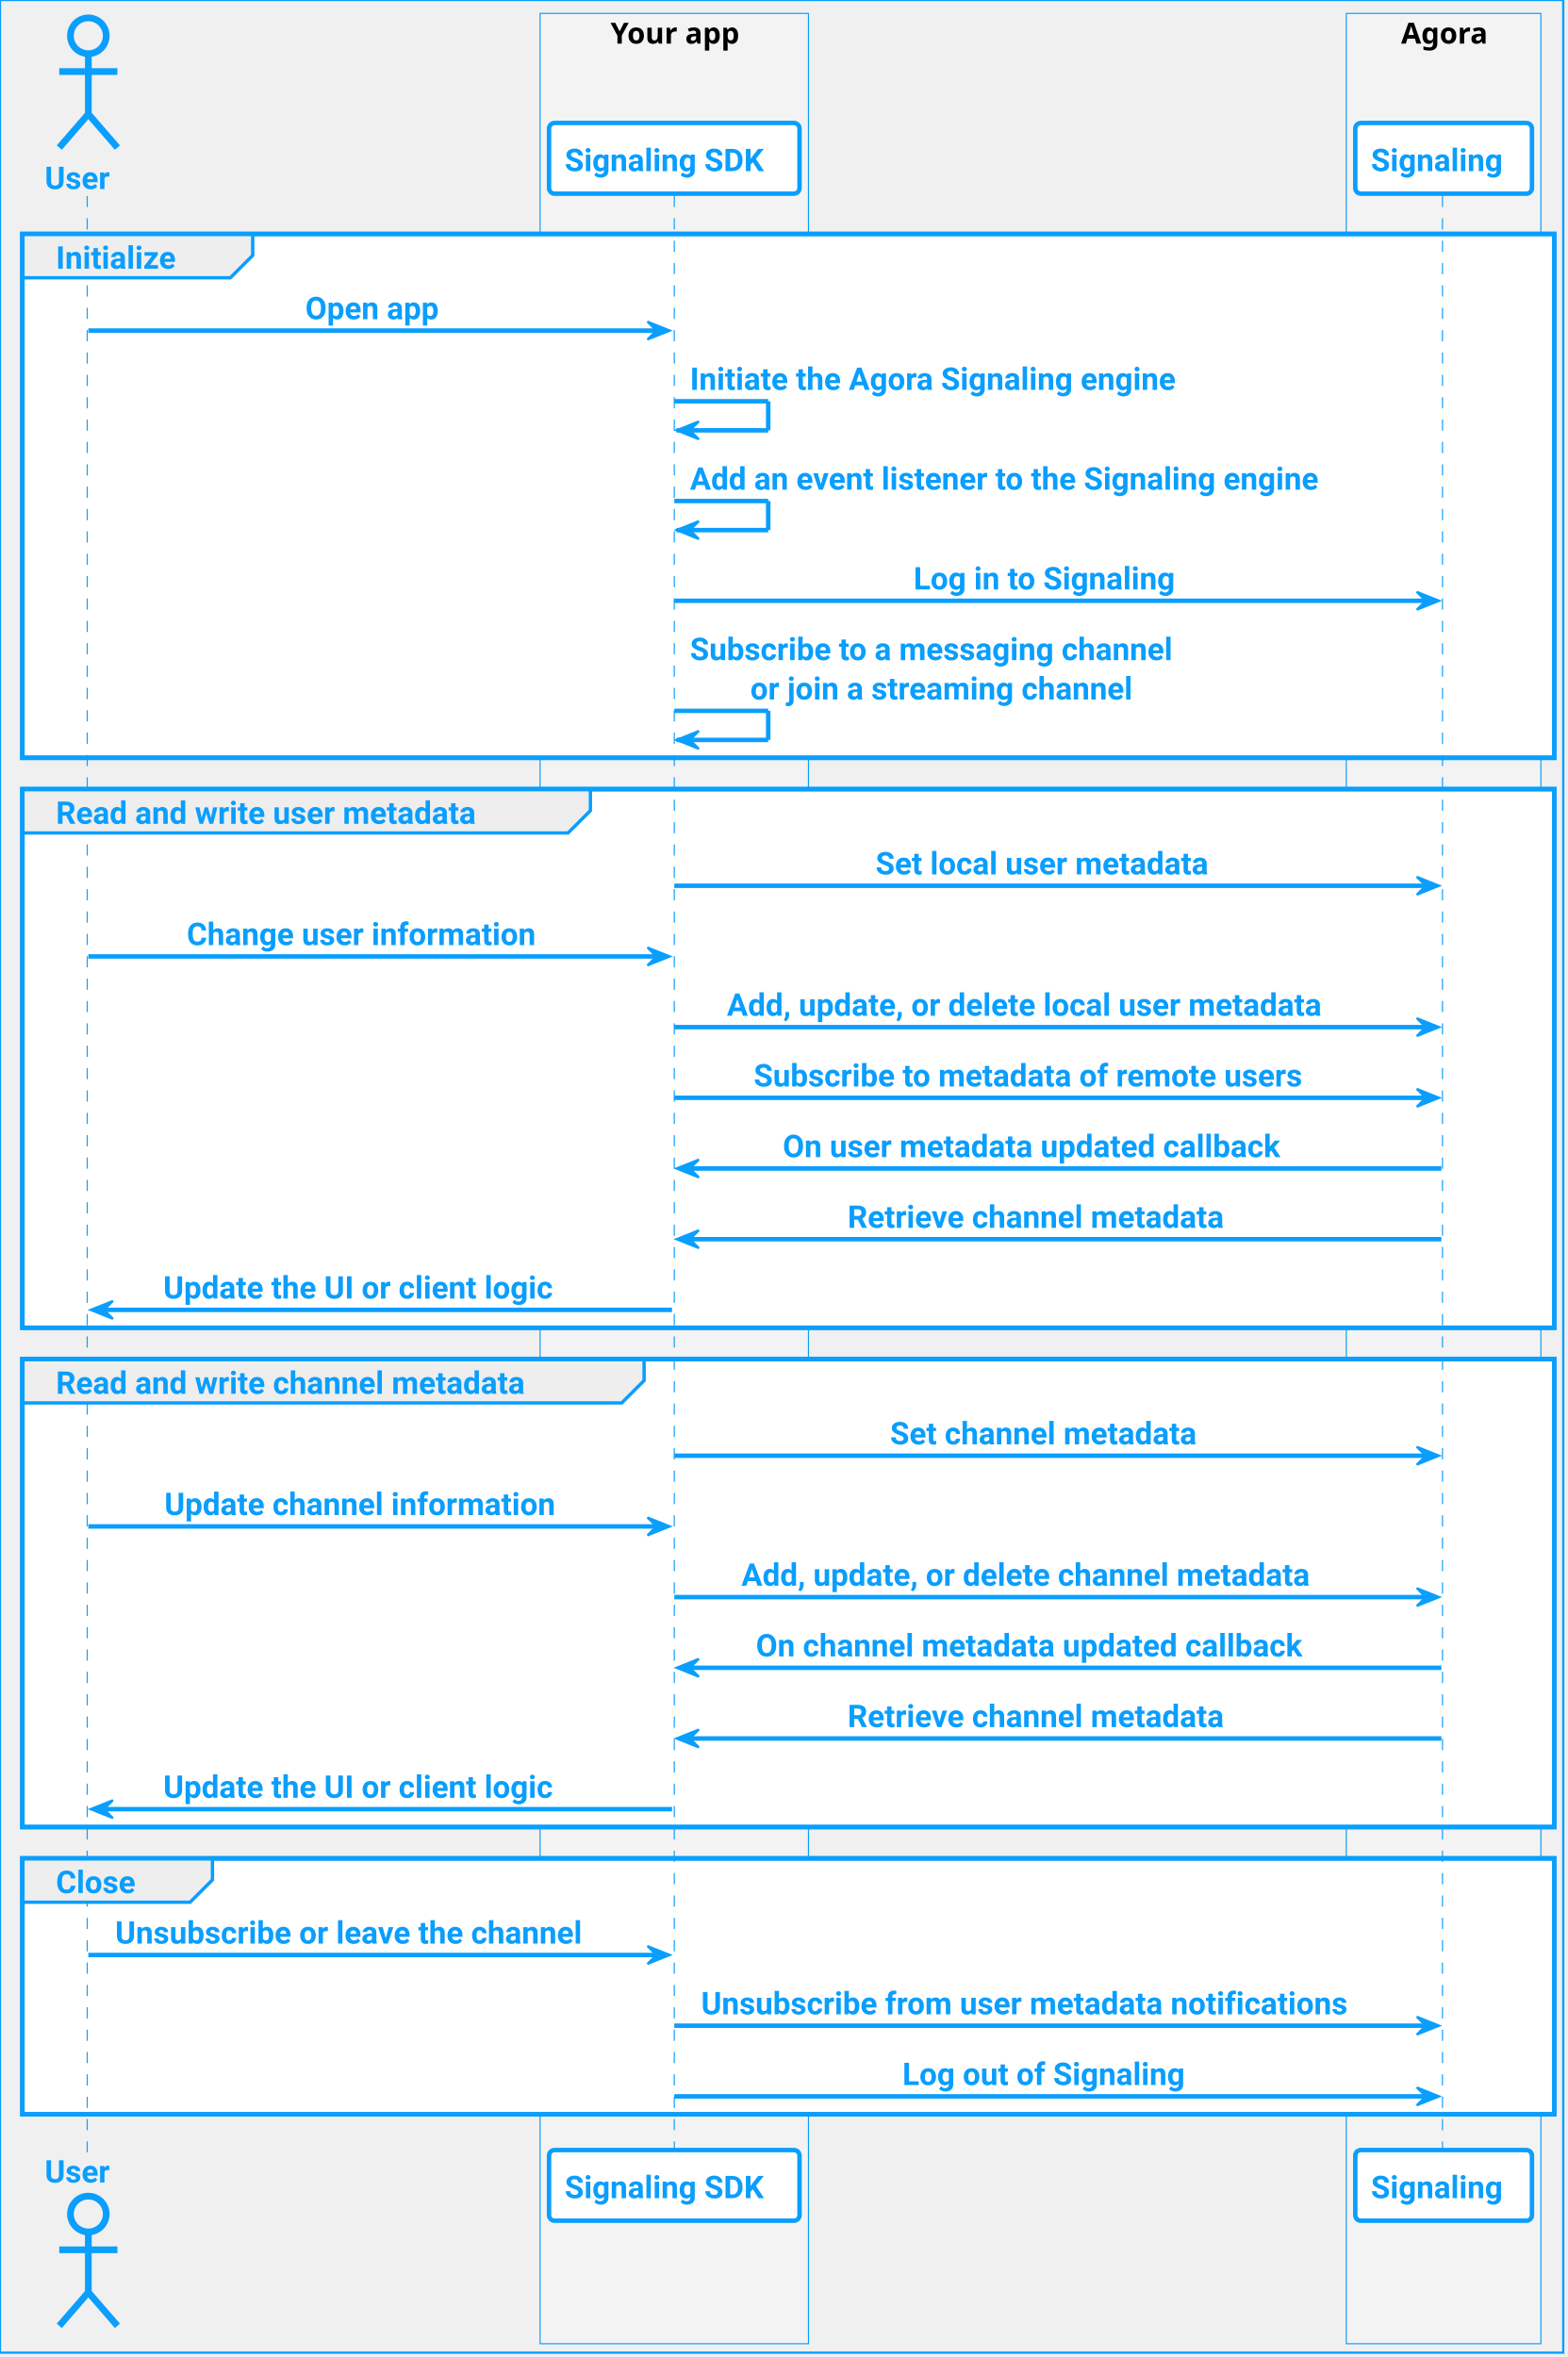
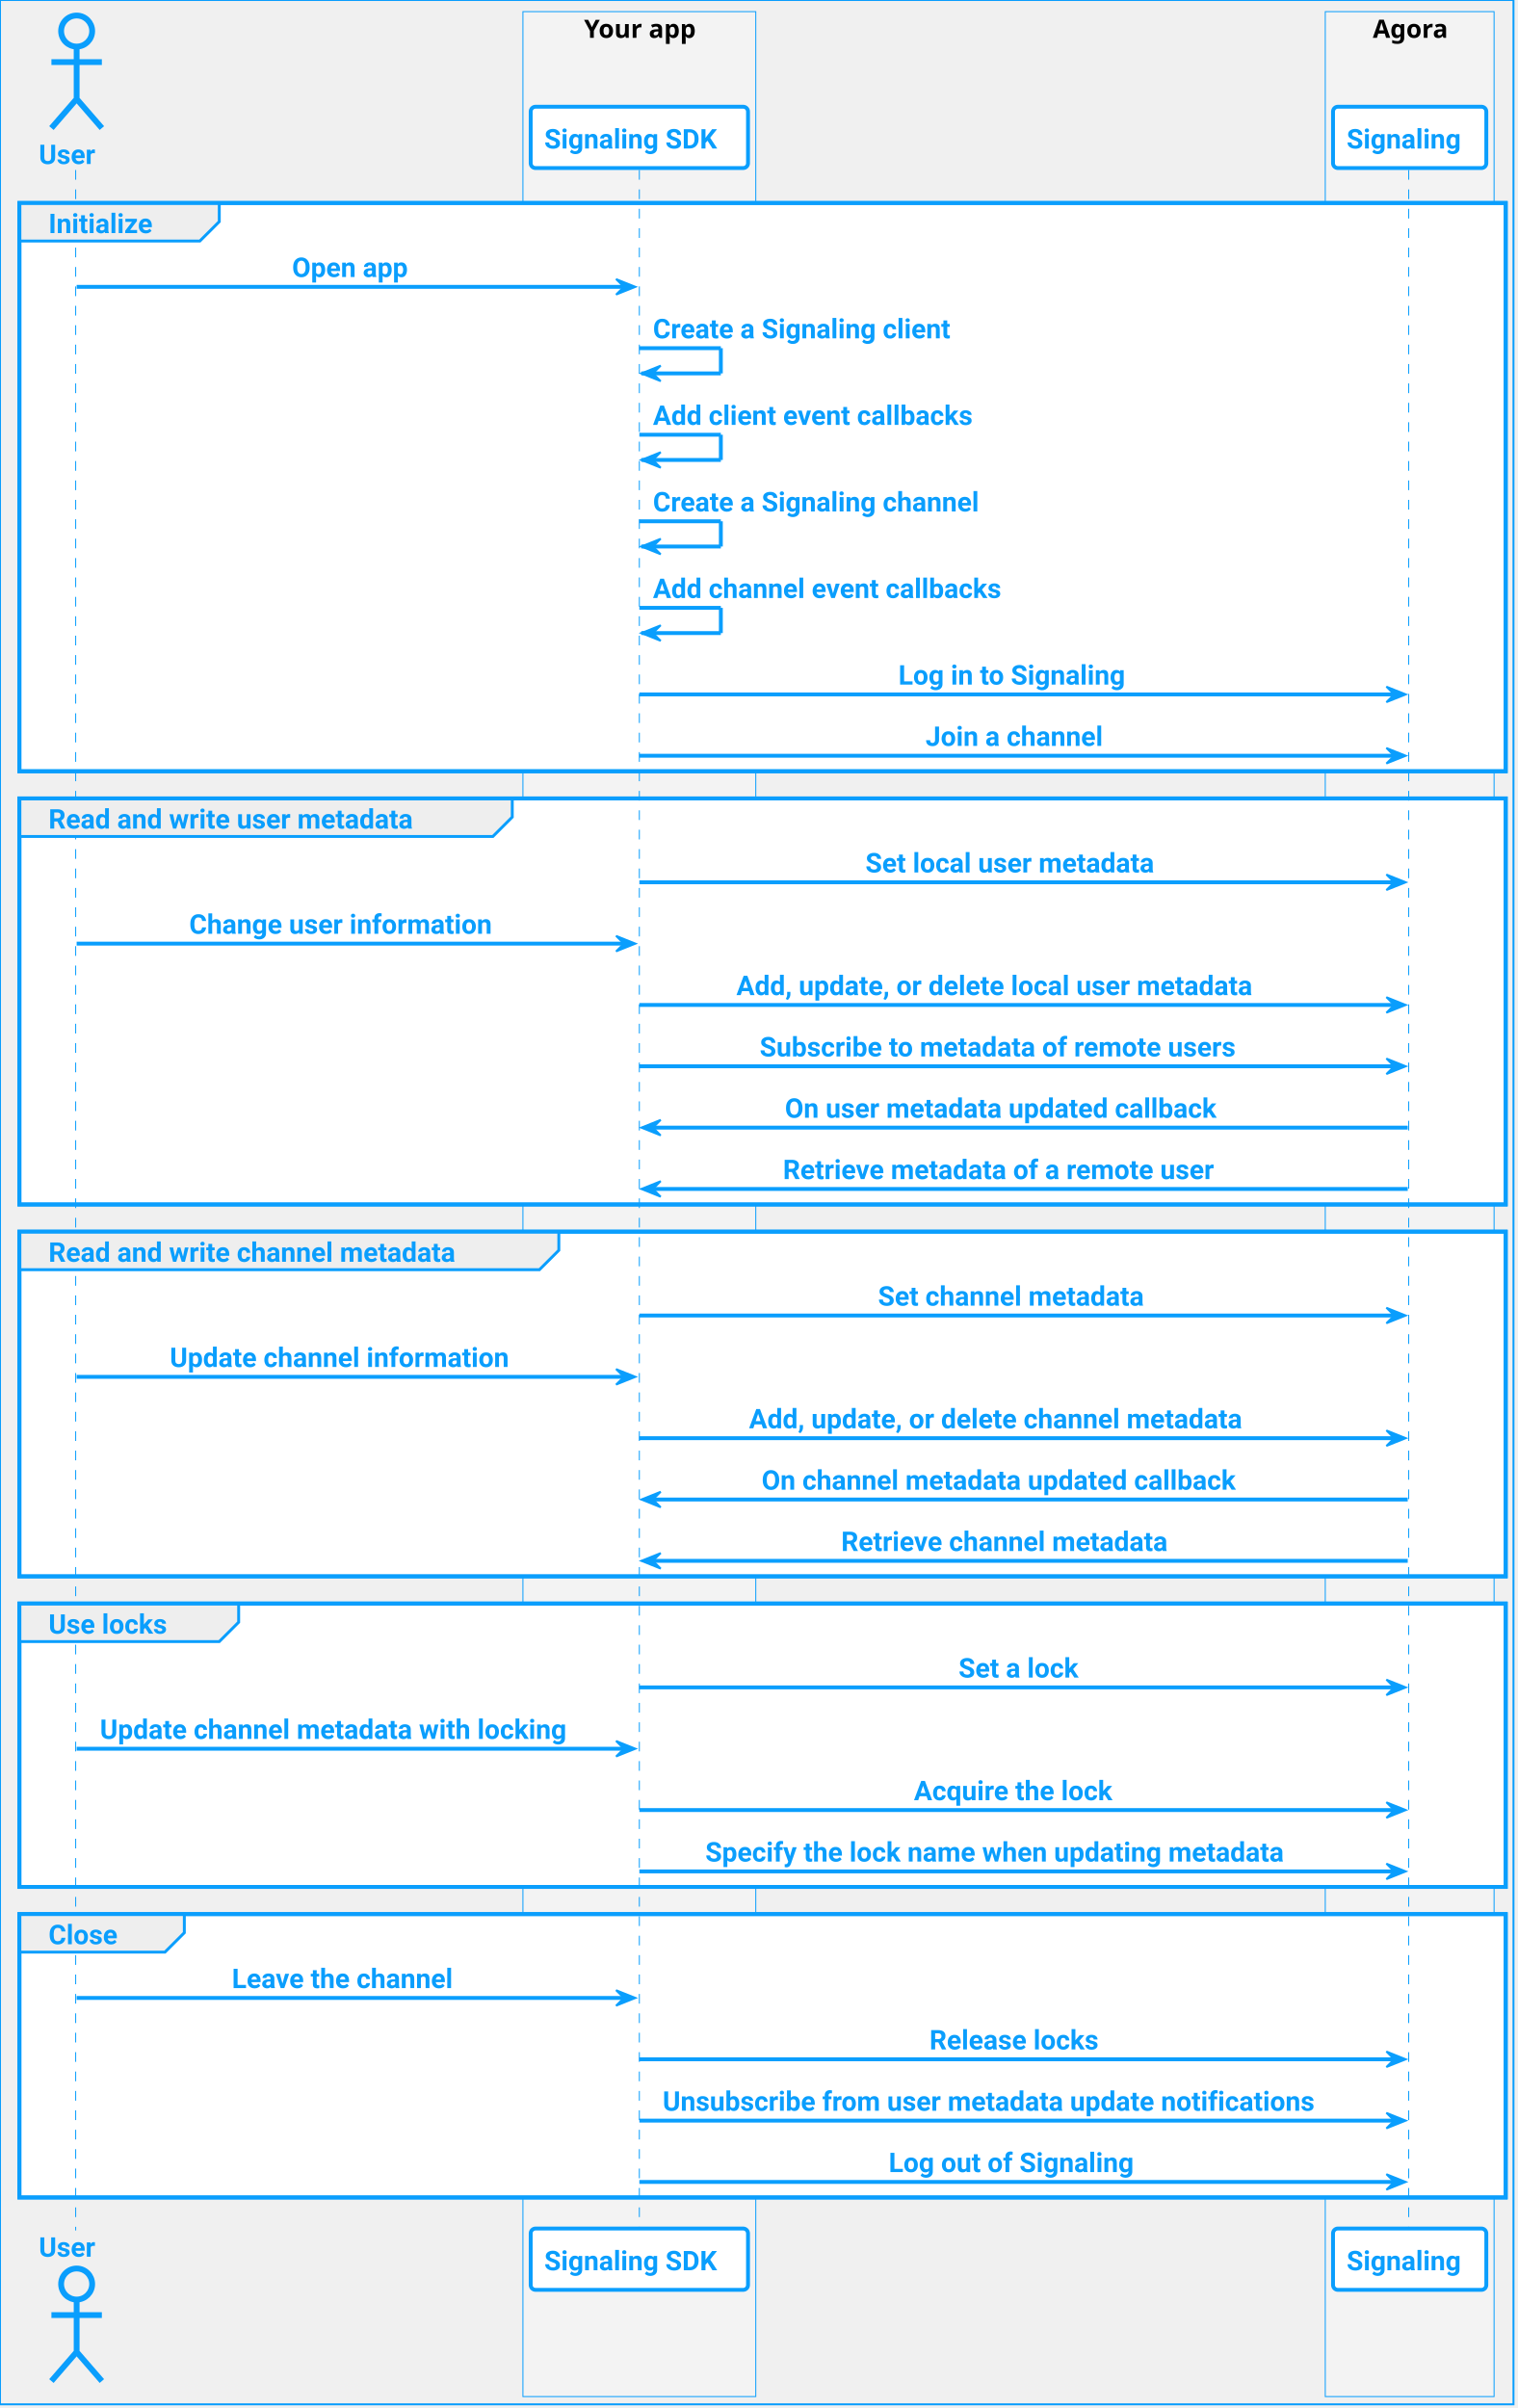
- <svg xmlns="http://www.w3.org/2000/svg" contentStyleType="text/css" height="1054px" preserveAspectRatio="none" style="width:701px;height:1054px;" version="1.1" viewBox="0 0 701 1054" width="701px" zoomAndPan="magnify">
+ <svg xmlns="http://www.w3.org/2000/svg" contentStyleType="text/css" height="1241px" preserveAspectRatio="none" style="width:782px;height:1241px;background:#FFFFFF;" version="1.1" viewBox="0 0 782 1241" width="782px" zoomAndPan="magnify">
  <defs />
  <g>
-     <rect fill="none" height="1052.062" style="stroke:#0A9EFD;stroke-width:1.0;" width="699" x="0" y="0" />
-     <rect fill="#F3F3F3" height="1042.062" style="stroke:#0A9EFD;stroke-width:0.5;" width="120" x="241.5" y="6" />
-     <text fill="#000000" font-family="sans-serif" font-size="13" font-weight="bold" lengthAdjust="spacing" textLength="57" x="273" y="19.495">Your app</text>
-     <rect fill="#F3F3F3" height="1042.062" style="stroke:#0A9EFD;stroke-width:0.5;" width="87" x="602" y="6" />
-     <text fill="#000000" font-family="sans-serif" font-size="13" font-weight="bold" lengthAdjust="spacing" textLength="38" x="626.5" y="19.495">Agora</text>
-     <rect fill="#FFFFFF" height="234.266" style="stroke:#0A9EFD;stroke-width:2.0;" width="685" x="10" y="104.609" />
-     <rect fill="#FFFFFF" height="240.875" style="stroke:#0A9EFD;stroke-width:2.0;" width="685" x="10" y="352.875" />
-     <rect fill="#FFFFFF" height="209.266" style="stroke:#0A9EFD;stroke-width:2.0;" width="685" x="10" y="607.75" />
-     <rect fill="#FFFFFF" height="114.438" style="stroke:#0A9EFD;stroke-width:2.0;" width="685" x="10" y="831.016" />
-     <line style="stroke:#0A9EFD;stroke-width:0.5;stroke-dasharray:5.0,5.0;" x1="39" x2="39" y1="87.609" y2="962.453" />
-     <line style="stroke:#0A9EFD;stroke-width:0.5;stroke-dasharray:5.0,5.0;" x1="301.5" x2="301.5" y1="87.609" y2="962.453" />
-     <line style="stroke:#0A9EFD;stroke-width:0.5;stroke-dasharray:5.0,5.0;" x1="645" x2="645" y1="87.609" y2="962.453" />
+     <rect fill="none" height="1239.109" style="stroke:#0A9EFD;stroke-width:1.0;" width="780" x="0" y="0" />
+     <rect fill="#F3F3F3" height="1229.109" style="stroke:#0A9EFD;stroke-width:0.5;" width="120" x="269.5" y="6" />
+     <text fill="#000000" font-family="sans-serif" font-size="13" font-weight="bold" lengthAdjust="spacing" textLength="57" x="301" y="19.495">Your app</text>
+     <rect fill="#F3F3F3" height="1229.109" style="stroke:#0A9EFD;stroke-width:0.5;" width="87" x="683" y="6" />
+     <text fill="#000000" font-family="sans-serif" font-size="13" font-weight="bold" lengthAdjust="spacing" textLength="38" x="707.5" y="19.495">Agora</text>
+     <rect fill="#FFFFFF" height="292.875" style="stroke:#0A9EFD;stroke-width:2.0;" width="766" x="10" y="104.609" />
+     <rect fill="#FFFFFF" height="209.266" style="stroke:#0A9EFD;stroke-width:2.0;" width="766" x="10" y="411.484" />
+     <rect fill="#FFFFFF" height="177.656" style="stroke:#0A9EFD;stroke-width:2.0;" width="766" x="10" y="634.75" />
+     <rect fill="#FFFFFF" height="146.047" style="stroke:#0A9EFD;stroke-width:2.0;" width="766" x="10" y="826.406" />
+     <rect fill="#FFFFFF" height="146.047" style="stroke:#0A9EFD;stroke-width:2.0;" width="766" x="10" y="986.453" />
+     <line style="stroke:#0A9EFD;stroke-width:0.5;stroke-dasharray:5.0,5.0;" x1="39" x2="39" y1="87.609" y2="1149.5" />
+     <line style="stroke:#0A9EFD;stroke-width:0.5;stroke-dasharray:5.0,5.0;" x1="329.5" x2="329.5" y1="87.609" y2="1149.5" />
+     <line style="stroke:#0A9EFD;stroke-width:0.5;stroke-dasharray:5.0,5.0;" x1="726" x2="726" y1="87.609" y2="1149.5" />
    <text fill="#0A9EFD" font-family="Roboto" font-size="14" font-weight="bold" lengthAdjust="spacing" textLength="33" x="20" y="84.533">User</text>
    <ellipse cx="39.5" cy="16" fill="none" rx="8" ry="8" style="stroke:#0A9EFD;stroke-width:3.0;" />
    <path d="M39.5,24 L39.5,51 M26.5,32 L52.5,32 M39.5,51 L26.5,66 M39.5,51 L52.5,66 " fill="none" style="stroke:#0A9EFD;stroke-width:3.0;" />
-     <text fill="#0A9EFD" font-family="Roboto" font-size="14" font-weight="bold" lengthAdjust="spacing" textLength="33" x="20" y="975.986">User</text>
-     <ellipse cx="39.5" cy="990.062" fill="none" rx="8" ry="8" style="stroke:#0A9EFD;stroke-width:3.0;" />
-     <path d="M39.5,998.062 L39.5,1025.062 M26.5,1006.062 L52.5,1006.062 M39.5,1025.062 L26.5,1040.062 M39.5,1025.062 L52.5,1040.062 " fill="none" style="stroke:#0A9EFD;stroke-width:3.0;" />
-     <rect fill="#FFFFFF" height="31.609" rx="2.5" ry="2.5" style="stroke:#0A9EFD;stroke-width:2.0;" width="112" x="245.5" y="55" />
-     <text fill="#0A9EFD" font-family="Roboto" font-size="14" font-weight="bold" lengthAdjust="spacing" textLength="98" x="252.5" y="76.533">Signaling SDK</text>
-     <rect fill="#FFFFFF" height="31.609" rx="2.5" ry="2.5" style="stroke:#0A9EFD;stroke-width:2.0;" width="112" x="245.5" y="961.453" />
-     <text fill="#0A9EFD" font-family="Roboto" font-size="14" font-weight="bold" lengthAdjust="spacing" textLength="98" x="252.5" y="982.986">Signaling SDK</text>
-     <rect fill="#FFFFFF" height="31.609" rx="2.5" ry="2.5" style="stroke:#0A9EFD;stroke-width:2.0;" width="79" x="606" y="55" />
-     <text fill="#0A9EFD" font-family="Roboto" font-size="14" font-weight="bold" lengthAdjust="spacing" textLength="65" x="613" y="76.533">Signaling</text>
-     <rect fill="#FFFFFF" height="31.609" rx="2.5" ry="2.5" style="stroke:#0A9EFD;stroke-width:2.0;" width="79" x="606" y="961.453" />
-     <text fill="#0A9EFD" font-family="Roboto" font-size="14" font-weight="bold" lengthAdjust="spacing" textLength="65" x="613" y="982.986">Signaling</text>
+     <text fill="#0A9EFD" font-family="Roboto" font-size="14" font-weight="bold" lengthAdjust="spacing" textLength="33" x="20" y="1163.033">User</text>
+     <ellipse cx="39.5" cy="1177.109" fill="none" rx="8" ry="8" style="stroke:#0A9EFD;stroke-width:3.0;" />
+     <path d="M39.5,1185.109 L39.5,1212.109 M26.5,1193.109 L52.5,1193.109 M39.5,1212.109 L26.5,1227.109 M39.5,1212.109 L52.5,1227.109 " fill="none" style="stroke:#0A9EFD;stroke-width:3.0;" />
+     <rect fill="#FFFFFF" height="31.609" rx="2.5" ry="2.5" style="stroke:#0A9EFD;stroke-width:2.0;" width="112" x="273.5" y="55" />
+     <text fill="#0A9EFD" font-family="Roboto" font-size="14" font-weight="bold" lengthAdjust="spacing" textLength="98" x="280.5" y="76.533">Signaling SDK</text>
+     <rect fill="#FFFFFF" height="31.609" rx="2.5" ry="2.5" style="stroke:#0A9EFD;stroke-width:2.0;" width="112" x="273.5" y="1148.5" />
+     <text fill="#0A9EFD" font-family="Roboto" font-size="14" font-weight="bold" lengthAdjust="spacing" textLength="98" x="280.5" y="1170.033">Signaling SDK</text>
+     <rect fill="#FFFFFF" height="31.609" rx="2.5" ry="2.5" style="stroke:#0A9EFD;stroke-width:2.0;" width="79" x="687" y="55" />
+     <text fill="#0A9EFD" font-family="Roboto" font-size="14" font-weight="bold" lengthAdjust="spacing" textLength="65" x="694" y="76.533">Signaling</text>
+     <rect fill="#FFFFFF" height="31.609" rx="2.5" ry="2.5" style="stroke:#0A9EFD;stroke-width:2.0;" width="79" x="687" y="1148.5" />
+     <text fill="#0A9EFD" font-family="Roboto" font-size="14" font-weight="bold" lengthAdjust="spacing" textLength="65" x="694" y="1170.033">Signaling</text>
    <path d="M10,104.609 L113,104.609 L113,114.219 L103,124.219 L10,124.219 L10,104.609 " fill="#EEEEEE" style="stroke:#0A9EFD;stroke-width:1.5;" />
-     <rect fill="none" height="234.266" style="stroke:#0A9EFD;stroke-width:2.0;" width="685" x="10" y="104.609" />
+     <rect fill="none" height="292.875" style="stroke:#0A9EFD;stroke-width:2.0;" width="766" x="10" y="104.609" />
    <text fill="#0A9EFD" font-family="Roboto" font-size="14" font-weight="bold" lengthAdjust="spacing" textLength="58" x="25" y="120.143">Initialize</text>
-     <polygon fill="#0A9EFD" points="289.5,143.828,299.5,147.828,289.5,151.828,293.5,147.828" style="stroke:#0A9EFD;stroke-width:1.0;" />
-     <line style="stroke:#0A9EFD;stroke-width:2.0;" x1="39.5" x2="295.5" y1="147.828" y2="147.828" />
-     <text fill="#0A9EFD" font-family="Roboto" font-size="14" font-weight="bold" lengthAdjust="spacing" textLength="68" x="136.5" y="142.752">Open app</text>
-     <line style="stroke:#0A9EFD;stroke-width:2.0;" x1="301.5" x2="343.5" y1="179.438" y2="179.438" />
-     <line style="stroke:#0A9EFD;stroke-width:2.0;" x1="343.5" x2="343.5" y1="179.438" y2="192.438" />
-     <line style="stroke:#0A9EFD;stroke-width:2.0;" x1="302.5" x2="343.5" y1="192.438" y2="192.438" />
-     <polygon fill="#0A9EFD" points="312.5,188.438,302.5,192.438,312.5,196.438,308.5,192.438" style="stroke:#0A9EFD;stroke-width:1.0;" />
-     <text fill="#0A9EFD" font-family="Roboto" font-size="14" font-weight="bold" lengthAdjust="spacing" textLength="242" x="308.5" y="174.361">Initiate the Agora Signaling engine</text>
-     <line style="stroke:#0A9EFD;stroke-width:2.0;" x1="301.5" x2="343.5" y1="224.047" y2="224.047" />
-     <line style="stroke:#0A9EFD;stroke-width:2.0;" x1="343.5" x2="343.5" y1="224.047" y2="237.047" />
-     <line style="stroke:#0A9EFD;stroke-width:2.0;" x1="302.5" x2="343.5" y1="237.047" y2="237.047" />
-     <polygon fill="#0A9EFD" points="312.5,233.047,302.5,237.047,312.5,241.047,308.5,237.047" style="stroke:#0A9EFD;stroke-width:1.0;" />
-     <text fill="#0A9EFD" font-family="Roboto" font-size="14" font-weight="bold" lengthAdjust="spacing" textLength="318" x="308.5" y="218.971">Add an event listener to the Signaling engine</text>
-     <polygon fill="#0A9EFD" points="633.5,264.656,643.5,268.656,633.5,272.656,637.5,268.656" style="stroke:#0A9EFD;stroke-width:1.0;" />
-     <line style="stroke:#0A9EFD;stroke-width:2.0;" x1="301.5" x2="639.5" y1="268.656" y2="268.656" />
-     <text fill="#0A9EFD" font-family="Roboto" font-size="14" font-weight="bold" lengthAdjust="spacing" textLength="130" x="408.5" y="263.58">Log in to Signaling</text>
-     <line style="stroke:#0A9EFD;stroke-width:2.0;" x1="301.5" x2="343.5" y1="317.875" y2="317.875" />
-     <line style="stroke:#0A9EFD;stroke-width:2.0;" x1="343.5" x2="343.5" y1="317.875" y2="330.875" />
-     <line style="stroke:#0A9EFD;stroke-width:2.0;" x1="302.5" x2="343.5" y1="330.875" y2="330.875" />
-     <polygon fill="#0A9EFD" points="312.5,326.875,302.5,330.875,312.5,334.875,308.5,330.875" style="stroke:#0A9EFD;stroke-width:1.0;" />
-     <text fill="#0A9EFD" font-family="Roboto" font-size="14" font-weight="bold" lengthAdjust="spacing" textLength="241" x="308.5" y="295.19">Subscribe to a messaging channel</text>
-     <text fill="#0A9EFD" font-family="Roboto" font-size="14" font-weight="bold" lengthAdjust="spacing" textLength="191" x="335.5" y="312.799">or join a streaming channel</text>
-     <path d="M10,352.875 L264,352.875 L264,362.484 L254,372.484 L10,372.484 L10,352.875 " fill="#EEEEEE" style="stroke:#0A9EFD;stroke-width:1.5;" />
-     <rect fill="none" height="240.875" style="stroke:#0A9EFD;stroke-width:2.0;" width="685" x="10" y="352.875" />
-     <text fill="#0A9EFD" font-family="Roboto" font-size="14" font-weight="bold" lengthAdjust="spacing" textLength="209" x="25" y="368.408">Read and write user metadata</text>
-     <polygon fill="#0A9EFD" points="633.5,392.094,643.5,396.094,633.5,400.094,637.5,396.094" style="stroke:#0A9EFD;stroke-width:1.0;" />
-     <line style="stroke:#0A9EFD;stroke-width:2.0;" x1="301.5" x2="639.5" y1="396.094" y2="396.094" />
-     <text fill="#0A9EFD" font-family="Roboto" font-size="14" font-weight="bold" lengthAdjust="spacing" textLength="164" x="391.5" y="391.018">Set local user metadata</text>
-     <polygon fill="#0A9EFD" points="289.5,423.703,299.5,427.703,289.5,431.703,293.5,427.703" style="stroke:#0A9EFD;stroke-width:1.0;" />
-     <line style="stroke:#0A9EFD;stroke-width:2.0;" x1="39.5" x2="295.5" y1="427.703" y2="427.703" />
-     <text fill="#0A9EFD" font-family="Roboto" font-size="14" font-weight="bold" lengthAdjust="spacing" textLength="174" x="83.5" y="422.627">Change user information</text>
-     <polygon fill="#0A9EFD" points="633.5,455.312,643.5,459.312,633.5,463.312,637.5,459.312" style="stroke:#0A9EFD;stroke-width:1.0;" />
-     <line style="stroke:#0A9EFD;stroke-width:2.0;" x1="301.5" x2="639.5" y1="459.312" y2="459.312" />
-     <text fill="#0A9EFD" font-family="Roboto" font-size="14" font-weight="bold" lengthAdjust="spacing" textLength="297" x="325" y="454.236">Add, update, or delete local user metadata</text>
-     <polygon fill="#0A9EFD" points="633.5,486.922,643.5,490.922,633.5,494.922,637.5,490.922" style="stroke:#0A9EFD;stroke-width:1.0;" />
-     <line style="stroke:#0A9EFD;stroke-width:2.0;" x1="301.5" x2="639.5" y1="490.922" y2="490.922" />
-     <text fill="#0A9EFD" font-family="Roboto" font-size="14" font-weight="bold" lengthAdjust="spacing" textLength="273" x="337" y="485.846">Subscribe to metadata of remote users</text>
-     <polygon fill="#0A9EFD" points="312.5,518.531,302.5,522.531,312.5,526.531,308.5,522.531" style="stroke:#0A9EFD;stroke-width:1.0;" />
-     <line style="stroke:#0A9EFD;stroke-width:2.0;" x1="306.5" x2="644.5" y1="522.531" y2="522.531" />
-     <text fill="#0A9EFD" font-family="Roboto" font-size="14" font-weight="bold" lengthAdjust="spacing" textLength="247" x="350" y="517.455">On user metadata updated callback</text>
-     <polygon fill="#0A9EFD" points="312.5,550.141,302.5,554.141,312.5,558.141,308.5,554.141" style="stroke:#0A9EFD;stroke-width:1.0;" />
-     <line style="stroke:#0A9EFD;stroke-width:2.0;" x1="306.5" x2="644.5" y1="554.141" y2="554.141" />
-     <text fill="#0A9EFD" font-family="Roboto" font-size="14" font-weight="bold" lengthAdjust="spacing" textLength="189" x="379" y="549.064">Retrieve channel metadata</text>
-     <polygon fill="#0A9EFD" points="50.5,581.75,40.5,585.75,50.5,589.75,46.5,585.75" style="stroke:#0A9EFD;stroke-width:1.0;" />
-     <line style="stroke:#0A9EFD;stroke-width:2.0;" x1="44.5" x2="300.5" y1="585.75" y2="585.75" />
-     <text fill="#0A9EFD" font-family="Roboto" font-size="14" font-weight="bold" lengthAdjust="spacing" textLength="195" x="73" y="580.674">Update the UI or client logic</text>
-     <path d="M10,607.75 L288,607.75 L288,617.359 L278,627.359 L10,627.359 L10,607.75 " fill="#EEEEEE" style="stroke:#0A9EFD;stroke-width:1.5;" />
-     <rect fill="none" height="209.266" style="stroke:#0A9EFD;stroke-width:2.0;" width="685" x="10" y="607.75" />
-     <text fill="#0A9EFD" font-family="Roboto" font-size="14" font-weight="bold" lengthAdjust="spacing" textLength="233" x="25" y="623.283">Read and write channel metadata</text>
-     <polygon fill="#0A9EFD" points="633.5,646.969,643.5,650.969,633.5,654.969,637.5,650.969" style="stroke:#0A9EFD;stroke-width:1.0;" />
-     <line style="stroke:#0A9EFD;stroke-width:2.0;" x1="301.5" x2="639.5" y1="650.969" y2="650.969" />
-     <text fill="#0A9EFD" font-family="Roboto" font-size="14" font-weight="bold" lengthAdjust="spacing" textLength="151" x="398" y="645.893">Set channel metadata</text>
-     <polygon fill="#0A9EFD" points="289.5,678.578,299.5,682.578,289.5,686.578,293.5,682.578" style="stroke:#0A9EFD;stroke-width:1.0;" />
-     <line style="stroke:#0A9EFD;stroke-width:2.0;" x1="39.5" x2="295.5" y1="682.578" y2="682.578" />
-     <text fill="#0A9EFD" font-family="Roboto" font-size="14" font-weight="bold" lengthAdjust="spacing" textLength="194" x="73.5" y="677.502">Update channel information</text>
-     <polygon fill="#0A9EFD" points="633.5,710.188,643.5,714.188,633.5,718.188,637.5,714.188" style="stroke:#0A9EFD;stroke-width:1.0;" />
-     <line style="stroke:#0A9EFD;stroke-width:2.0;" x1="301.5" x2="639.5" y1="714.188" y2="714.188" />
-     <text fill="#0A9EFD" font-family="Roboto" font-size="14" font-weight="bold" lengthAdjust="spacing" textLength="284" x="331.5" y="709.111">Add, update, or delete channel metadata</text>
-     <polygon fill="#0A9EFD" points="312.5,741.797,302.5,745.797,312.5,749.797,308.5,745.797" style="stroke:#0A9EFD;stroke-width:1.0;" />
-     <line style="stroke:#0A9EFD;stroke-width:2.0;" x1="306.5" x2="644.5" y1="745.797" y2="745.797" />
-     <text fill="#0A9EFD" font-family="Roboto" font-size="14" font-weight="bold" lengthAdjust="spacing" textLength="271" x="338" y="740.721">On channel metadata updated callback</text>
-     <polygon fill="#0A9EFD" points="312.5,773.406,302.5,777.406,312.5,781.406,308.5,777.406" style="stroke:#0A9EFD;stroke-width:1.0;" />
-     <line style="stroke:#0A9EFD;stroke-width:2.0;" x1="306.5" x2="644.5" y1="777.406" y2="777.406" />
-     <text fill="#0A9EFD" font-family="Roboto" font-size="14" font-weight="bold" lengthAdjust="spacing" textLength="189" x="379" y="772.33">Retrieve channel metadata</text>
-     <polygon fill="#0A9EFD" points="50.5,805.016,40.5,809.016,50.5,813.016,46.5,809.016" style="stroke:#0A9EFD;stroke-width:1.0;" />
-     <line style="stroke:#0A9EFD;stroke-width:2.0;" x1="44.5" x2="300.5" y1="809.016" y2="809.016" />
-     <text fill="#0A9EFD" font-family="Roboto" font-size="14" font-weight="bold" lengthAdjust="spacing" textLength="195" x="73" y="803.939">Update the UI or client logic</text>
-     <path d="M10,831.016 L95,831.016 L95,840.625 L85,850.625 L10,850.625 L10,831.016 " fill="#EEEEEE" style="stroke:#0A9EFD;stroke-width:1.5;" />
-     <rect fill="none" height="114.438" style="stroke:#0A9EFD;stroke-width:2.0;" width="685" x="10" y="831.016" />
-     <text fill="#0A9EFD" font-family="Roboto" font-size="14" font-weight="bold" lengthAdjust="spacing" textLength="40" x="25" y="846.549">Close</text>
-     <polygon fill="#0A9EFD" points="289.5,870.234,299.5,874.234,289.5,878.234,293.5,874.234" style="stroke:#0A9EFD;stroke-width:1.0;" />
-     <line style="stroke:#0A9EFD;stroke-width:2.0;" x1="39.5" x2="295.5" y1="874.234" y2="874.234" />
-     <text fill="#0A9EFD" font-family="Roboto" font-size="14" font-weight="bold" lengthAdjust="spacing" textLength="238" x="51.5" y="869.158">Unsubscribe or leave the channel</text>
-     <polygon fill="#0A9EFD" points="633.5,901.844,643.5,905.844,633.5,909.844,637.5,905.844" style="stroke:#0A9EFD;stroke-width:1.0;" />
-     <line style="stroke:#0A9EFD;stroke-width:2.0;" x1="301.5" x2="639.5" y1="905.844" y2="905.844" />
-     <text fill="#0A9EFD" font-family="Roboto" font-size="14" font-weight="bold" lengthAdjust="spacing" textLength="320" x="313.5" y="900.768">Unsubscribe from user metadata notifications</text>
-     <polygon fill="#0A9EFD" points="633.5,933.453,643.5,937.453,633.5,941.453,637.5,937.453" style="stroke:#0A9EFD;stroke-width:1.0;" />
-     <line style="stroke:#0A9EFD;stroke-width:2.0;" x1="301.5" x2="639.5" y1="937.453" y2="937.453" />
-     <text fill="#0A9EFD" font-family="Roboto" font-size="14" font-weight="bold" lengthAdjust="spacing" textLength="140" x="403.5" y="932.377">Log out of Signaling</text>
+     <polygon fill="#0A9EFD" points="317.5,143.828,327.5,147.828,317.5,151.828,321.5,147.828" style="stroke:#0A9EFD;stroke-width:1.0;" />
+     <line style="stroke:#0A9EFD;stroke-width:2.0;" x1="39.5" x2="323.5" y1="147.828" y2="147.828" />
+     <text fill="#0A9EFD" font-family="Roboto" font-size="14" font-weight="bold" lengthAdjust="spacing" textLength="68" x="150.5" y="142.752">Open app</text>
+     <line style="stroke:#0A9EFD;stroke-width:2.0;" x1="329.5" x2="371.5" y1="179.438" y2="179.438" />
+     <line style="stroke:#0A9EFD;stroke-width:2.0;" x1="371.5" x2="371.5" y1="179.438" y2="192.438" />
+     <line style="stroke:#0A9EFD;stroke-width:2.0;" x1="330.5" x2="371.5" y1="192.438" y2="192.438" />
+     <polygon fill="#0A9EFD" points="340.5,188.438,330.5,192.438,340.5,196.438,336.5,192.438" style="stroke:#0A9EFD;stroke-width:1.0;" />
+     <text fill="#0A9EFD" font-family="Roboto" font-size="14" font-weight="bold" lengthAdjust="spacing" textLength="171" x="336.5" y="174.361">Create a Signaling client</text>
+     <line style="stroke:#0A9EFD;stroke-width:2.0;" x1="329.5" x2="371.5" y1="224.047" y2="224.047" />
+     <line style="stroke:#0A9EFD;stroke-width:2.0;" x1="371.5" x2="371.5" y1="224.047" y2="237.047" />
+     <line style="stroke:#0A9EFD;stroke-width:2.0;" x1="330.5" x2="371.5" y1="237.047" y2="237.047" />
+     <polygon fill="#0A9EFD" points="340.5,233.047,330.5,237.047,340.5,241.047,336.5,237.047" style="stroke:#0A9EFD;stroke-width:1.0;" />
+     <text fill="#0A9EFD" font-family="Roboto" font-size="14" font-weight="bold" lengthAdjust="spacing" textLength="184" x="336.5" y="218.971">Add client event callbacks</text>
+     <line style="stroke:#0A9EFD;stroke-width:2.0;" x1="329.5" x2="371.5" y1="268.656" y2="268.656" />
+     <line style="stroke:#0A9EFD;stroke-width:2.0;" x1="371.5" x2="371.5" y1="268.656" y2="281.656" />
+     <line style="stroke:#0A9EFD;stroke-width:2.0;" x1="330.5" x2="371.5" y1="281.656" y2="281.656" />
+     <polygon fill="#0A9EFD" points="340.5,277.656,330.5,281.656,340.5,285.656,336.5,281.656" style="stroke:#0A9EFD;stroke-width:1.0;" />
+     <text fill="#0A9EFD" font-family="Roboto" font-size="14" font-weight="bold" lengthAdjust="spacing" textLength="188" x="336.5" y="263.58">Create a Signaling channel</text>
+     <line style="stroke:#0A9EFD;stroke-width:2.0;" x1="329.5" x2="371.5" y1="313.266" y2="313.266" />
+     <line style="stroke:#0A9EFD;stroke-width:2.0;" x1="371.5" x2="371.5" y1="313.266" y2="326.266" />
+     <line style="stroke:#0A9EFD;stroke-width:2.0;" x1="330.5" x2="371.5" y1="326.266" y2="326.266" />
+     <polygon fill="#0A9EFD" points="340.5,322.266,330.5,326.266,340.5,330.266,336.5,326.266" style="stroke:#0A9EFD;stroke-width:1.0;" />
+     <text fill="#0A9EFD" font-family="Roboto" font-size="14" font-weight="bold" lengthAdjust="spacing" textLength="201" x="336.5" y="308.19">Add channel event callbacks</text>
+     <polygon fill="#0A9EFD" points="714.5,353.875,724.5,357.875,714.5,361.875,718.5,357.875" style="stroke:#0A9EFD;stroke-width:1.0;" />
+     <line style="stroke:#0A9EFD;stroke-width:2.0;" x1="329.5" x2="720.5" y1="357.875" y2="357.875" />
+     <text fill="#0A9EFD" font-family="Roboto" font-size="14" font-weight="bold" lengthAdjust="spacing" textLength="130" x="463" y="352.799">Log in to Signaling</text>
+     <polygon fill="#0A9EFD" points="714.5,385.484,724.5,389.484,714.5,393.484,718.5,389.484" style="stroke:#0A9EFD;stroke-width:1.0;" />
+     <line style="stroke:#0A9EFD;stroke-width:2.0;" x1="329.5" x2="720.5" y1="389.484" y2="389.484" />
+     <text fill="#0A9EFD" font-family="Roboto" font-size="14" font-weight="bold" lengthAdjust="spacing" textLength="102" x="477" y="384.408">Join a channel</text>
+     <path d="M10,411.484 L264,411.484 L264,421.094 L254,431.094 L10,431.094 L10,411.484 " fill="#EEEEEE" style="stroke:#0A9EFD;stroke-width:1.5;" />
+     <rect fill="none" height="209.266" style="stroke:#0A9EFD;stroke-width:2.0;" width="766" x="10" y="411.484" />
+     <text fill="#0A9EFD" font-family="Roboto" font-size="14" font-weight="bold" lengthAdjust="spacing" textLength="209" x="25" y="427.018">Read and write user metadata</text>
+     <polygon fill="#0A9EFD" points="714.5,450.703,724.5,454.703,714.5,458.703,718.5,454.703" style="stroke:#0A9EFD;stroke-width:1.0;" />
+     <line style="stroke:#0A9EFD;stroke-width:2.0;" x1="329.5" x2="720.5" y1="454.703" y2="454.703" />
+     <text fill="#0A9EFD" font-family="Roboto" font-size="14" font-weight="bold" lengthAdjust="spacing" textLength="164" x="446" y="449.627">Set local user metadata</text>
+     <polygon fill="#0A9EFD" points="317.5,482.312,327.5,486.312,317.5,490.312,321.5,486.312" style="stroke:#0A9EFD;stroke-width:1.0;" />
+     <line style="stroke:#0A9EFD;stroke-width:2.0;" x1="39.5" x2="323.5" y1="486.312" y2="486.312" />
+     <text fill="#0A9EFD" font-family="Roboto" font-size="14" font-weight="bold" lengthAdjust="spacing" textLength="174" x="97.5" y="481.236">Change user information</text>
+     <polygon fill="#0A9EFD" points="714.5,513.922,724.5,517.922,714.5,521.922,718.5,517.922" style="stroke:#0A9EFD;stroke-width:1.0;" />
+     <line style="stroke:#0A9EFD;stroke-width:2.0;" x1="329.5" x2="720.5" y1="517.922" y2="517.922" />
+     <text fill="#0A9EFD" font-family="Roboto" font-size="14" font-weight="bold" lengthAdjust="spacing" textLength="297" x="379.5" y="512.846">Add, update, or delete local user metadata</text>
+     <polygon fill="#0A9EFD" points="714.5,545.531,724.5,549.531,714.5,553.531,718.5,549.531" style="stroke:#0A9EFD;stroke-width:1.0;" />
+     <line style="stroke:#0A9EFD;stroke-width:2.0;" x1="329.5" x2="720.5" y1="549.531" y2="549.531" />
+     <text fill="#0A9EFD" font-family="Roboto" font-size="14" font-weight="bold" lengthAdjust="spacing" textLength="273" x="391.5" y="544.455">Subscribe to metadata of remote users</text>
+     <polygon fill="#0A9EFD" points="340.5,577.141,330.5,581.141,340.5,585.141,336.5,581.141" style="stroke:#0A9EFD;stroke-width:1.0;" />
+     <line style="stroke:#0A9EFD;stroke-width:2.0;" x1="334.5" x2="725.5" y1="581.141" y2="581.141" />
+     <text fill="#0A9EFD" font-family="Roboto" font-size="14" font-weight="bold" lengthAdjust="spacing" textLength="247" x="404.5" y="576.064">On user metadata updated callback</text>
+     <polygon fill="#0A9EFD" points="340.5,608.75,330.5,612.75,340.5,616.75,336.5,612.75" style="stroke:#0A9EFD;stroke-width:1.0;" />
+     <line style="stroke:#0A9EFD;stroke-width:2.0;" x1="334.5" x2="725.5" y1="612.75" y2="612.75" />
+     <text fill="#0A9EFD" font-family="Roboto" font-size="14" font-weight="bold" lengthAdjust="spacing" textLength="249" x="403.5" y="607.674">Retrieve metadata of a remote user</text>
+     <path d="M10,634.75 L288,634.75 L288,644.359 L278,654.359 L10,654.359 L10,634.75 " fill="#EEEEEE" style="stroke:#0A9EFD;stroke-width:1.5;" />
+     <rect fill="none" height="177.656" style="stroke:#0A9EFD;stroke-width:2.0;" width="766" x="10" y="634.75" />
+     <text fill="#0A9EFD" font-family="Roboto" font-size="14" font-weight="bold" lengthAdjust="spacing" textLength="233" x="25" y="650.283">Read and write channel metadata</text>
+     <polygon fill="#0A9EFD" points="714.5,673.969,724.5,677.969,714.5,681.969,718.5,677.969" style="stroke:#0A9EFD;stroke-width:1.0;" />
+     <line style="stroke:#0A9EFD;stroke-width:2.0;" x1="329.5" x2="720.5" y1="677.969" y2="677.969" />
+     <text fill="#0A9EFD" font-family="Roboto" font-size="14" font-weight="bold" lengthAdjust="spacing" textLength="151" x="452.5" y="672.893">Set channel metadata</text>
+     <polygon fill="#0A9EFD" points="317.5,705.578,327.5,709.578,317.5,713.578,321.5,709.578" style="stroke:#0A9EFD;stroke-width:1.0;" />
+     <line style="stroke:#0A9EFD;stroke-width:2.0;" x1="39.5" x2="323.5" y1="709.578" y2="709.578" />
+     <text fill="#0A9EFD" font-family="Roboto" font-size="14" font-weight="bold" lengthAdjust="spacing" textLength="194" x="87.5" y="704.502">Update channel information</text>
+     <polygon fill="#0A9EFD" points="714.5,737.188,724.5,741.188,714.5,745.188,718.5,741.188" style="stroke:#0A9EFD;stroke-width:1.0;" />
+     <line style="stroke:#0A9EFD;stroke-width:2.0;" x1="329.5" x2="720.5" y1="741.188" y2="741.188" />
+     <text fill="#0A9EFD" font-family="Roboto" font-size="14" font-weight="bold" lengthAdjust="spacing" textLength="284" x="386" y="736.111">Add, update, or delete channel metadata</text>
+     <polygon fill="#0A9EFD" points="340.5,768.797,330.5,772.797,340.5,776.797,336.5,772.797" style="stroke:#0A9EFD;stroke-width:1.0;" />
+     <line style="stroke:#0A9EFD;stroke-width:2.0;" x1="334.5" x2="725.5" y1="772.797" y2="772.797" />
+     <text fill="#0A9EFD" font-family="Roboto" font-size="14" font-weight="bold" lengthAdjust="spacing" textLength="271" x="392.5" y="767.721">On channel metadata updated callback</text>
+     <polygon fill="#0A9EFD" points="340.5,800.406,330.5,804.406,340.5,808.406,336.5,804.406" style="stroke:#0A9EFD;stroke-width:1.0;" />
+     <line style="stroke:#0A9EFD;stroke-width:2.0;" x1="334.5" x2="725.5" y1="804.406" y2="804.406" />
+     <text fill="#0A9EFD" font-family="Roboto" font-size="14" font-weight="bold" lengthAdjust="spacing" textLength="189" x="433.5" y="799.33">Retrieve channel metadata</text>
+     <path d="M10,826.406 L123,826.406 L123,836.016 L113,846.016 L10,846.016 L10,826.406 " fill="#EEEEEE" style="stroke:#0A9EFD;stroke-width:1.5;" />
+     <rect fill="none" height="146.047" style="stroke:#0A9EFD;stroke-width:2.0;" width="766" x="10" y="826.406" />
+     <text fill="#0A9EFD" font-family="Roboto" font-size="14" font-weight="bold" lengthAdjust="spacing" textLength="68" x="25" y="841.939">Use locks</text>
+     <polygon fill="#0A9EFD" points="714.5,865.625,724.5,869.625,714.5,873.625,718.5,869.625" style="stroke:#0A9EFD;stroke-width:1.0;" />
+     <line style="stroke:#0A9EFD;stroke-width:2.0;" x1="329.5" x2="720.5" y1="869.625" y2="869.625" />
+     <text fill="#0A9EFD" font-family="Roboto" font-size="14" font-weight="bold" lengthAdjust="spacing" textLength="68" x="494" y="864.549">Set a lock</text>
+     <polygon fill="#0A9EFD" points="317.5,897.234,327.5,901.234,317.5,905.234,321.5,901.234" style="stroke:#0A9EFD;stroke-width:1.0;" />
+     <line style="stroke:#0A9EFD;stroke-width:2.0;" x1="39.5" x2="323.5" y1="901.234" y2="901.234" />
+     <text fill="#0A9EFD" font-family="Roboto" font-size="14" font-weight="bold" lengthAdjust="spacing" textLength="266" x="51.5" y="896.158">Update channel metadata with locking</text>
+     <polygon fill="#0A9EFD" points="714.5,928.844,724.5,932.844,714.5,936.844,718.5,932.844" style="stroke:#0A9EFD;stroke-width:1.0;" />
+     <line style="stroke:#0A9EFD;stroke-width:2.0;" x1="329.5" x2="720.5" y1="932.844" y2="932.844" />
+     <text fill="#0A9EFD" font-family="Roboto" font-size="14" font-weight="bold" lengthAdjust="spacing" textLength="114" x="471" y="927.768">Acquire the lock</text>
+     <polygon fill="#0A9EFD" points="714.5,960.453,724.5,964.453,714.5,968.453,718.5,964.453" style="stroke:#0A9EFD;stroke-width:1.0;" />
+     <line style="stroke:#0A9EFD;stroke-width:2.0;" x1="329.5" x2="720.5" y1="964.453" y2="964.453" />
+     <text fill="#0A9EFD" font-family="Roboto" font-size="14" font-weight="bold" lengthAdjust="spacing" textLength="329" x="363.5" y="959.377">Specify the lock name when updating metadata</text>
+     <path d="M10,986.453 L95,986.453 L95,996.062 L85,1006.062 L10,1006.062 L10,986.453 " fill="#EEEEEE" style="stroke:#0A9EFD;stroke-width:1.5;" />
+     <rect fill="none" height="146.047" style="stroke:#0A9EFD;stroke-width:2.0;" width="766" x="10" y="986.453" />
+     <text fill="#0A9EFD" font-family="Roboto" font-size="14" font-weight="bold" lengthAdjust="spacing" textLength="40" x="25" y="1001.986">Close</text>
+     <polygon fill="#0A9EFD" points="317.5,1025.672,327.5,1029.672,317.5,1033.672,321.5,1029.672" style="stroke:#0A9EFD;stroke-width:1.0;" />
+     <line style="stroke:#0A9EFD;stroke-width:2.0;" x1="39.5" x2="323.5" y1="1029.672" y2="1029.672" />
+     <text fill="#0A9EFD" font-family="Roboto" font-size="14" font-weight="bold" lengthAdjust="spacing" textLength="130" x="119.5" y="1024.596">Leave the channel</text>
+     <polygon fill="#0A9EFD" points="714.5,1057.281,724.5,1061.281,714.5,1065.281,718.5,1061.281" style="stroke:#0A9EFD;stroke-width:1.0;" />
+     <line style="stroke:#0A9EFD;stroke-width:2.0;" x1="329.5" x2="720.5" y1="1061.281" y2="1061.281" />
+     <text fill="#0A9EFD" font-family="Roboto" font-size="14" font-weight="bold" lengthAdjust="spacing" textLength="98" x="479" y="1056.205">Release locks</text>
+     <polygon fill="#0A9EFD" points="714.5,1088.891,724.5,1092.891,714.5,1096.891,718.5,1092.891" style="stroke:#0A9EFD;stroke-width:1.0;" />
+     <line style="stroke:#0A9EFD;stroke-width:2.0;" x1="329.5" x2="720.5" y1="1092.891" y2="1092.891" />
+     <text fill="#0A9EFD" font-family="Roboto" font-size="14" font-weight="bold" lengthAdjust="spacing" textLength="373" x="341.5" y="1087.814">Unsubscribe from user metadata update notifications</text>
+     <polygon fill="#0A9EFD" points="714.5,1120.5,724.5,1124.5,714.5,1128.5,718.5,1124.5" style="stroke:#0A9EFD;stroke-width:1.0;" />
+     <line style="stroke:#0A9EFD;stroke-width:2.0;" x1="329.5" x2="720.5" y1="1124.5" y2="1124.5" />
+     <text fill="#0A9EFD" font-family="Roboto" font-size="14" font-weight="bold" lengthAdjust="spacing" textLength="140" x="458" y="1119.424">Log out of Signaling</text>
  </g>
</svg>
